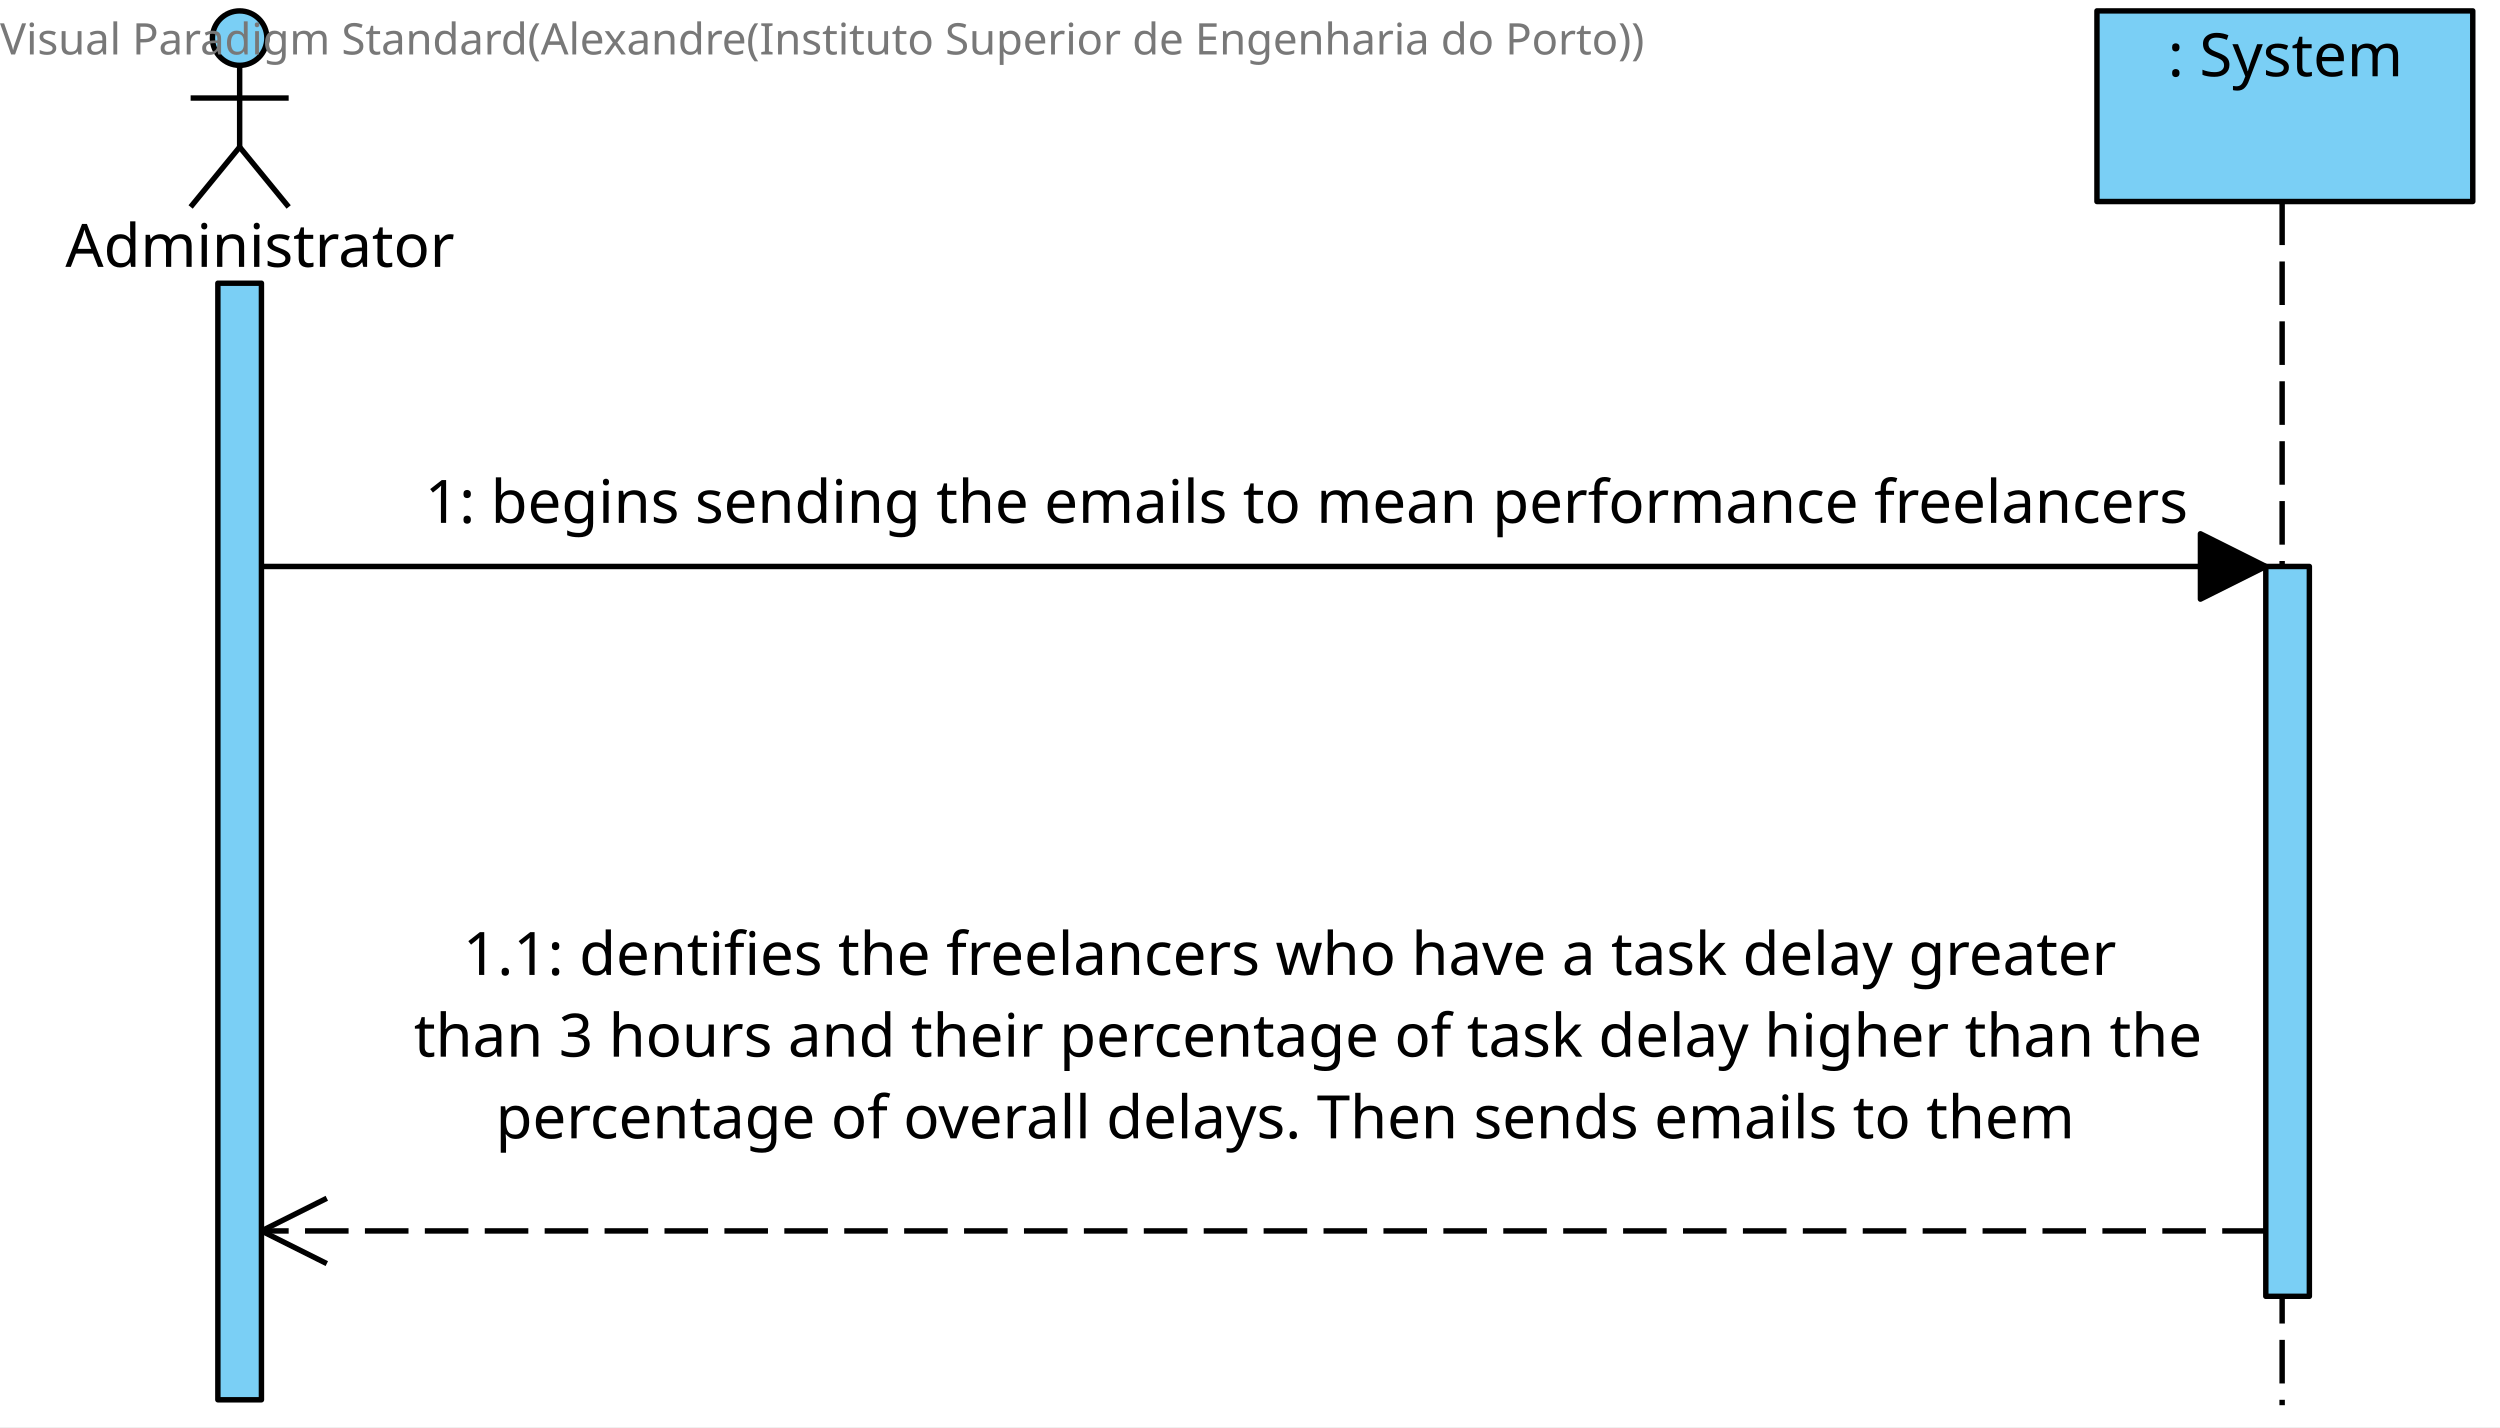
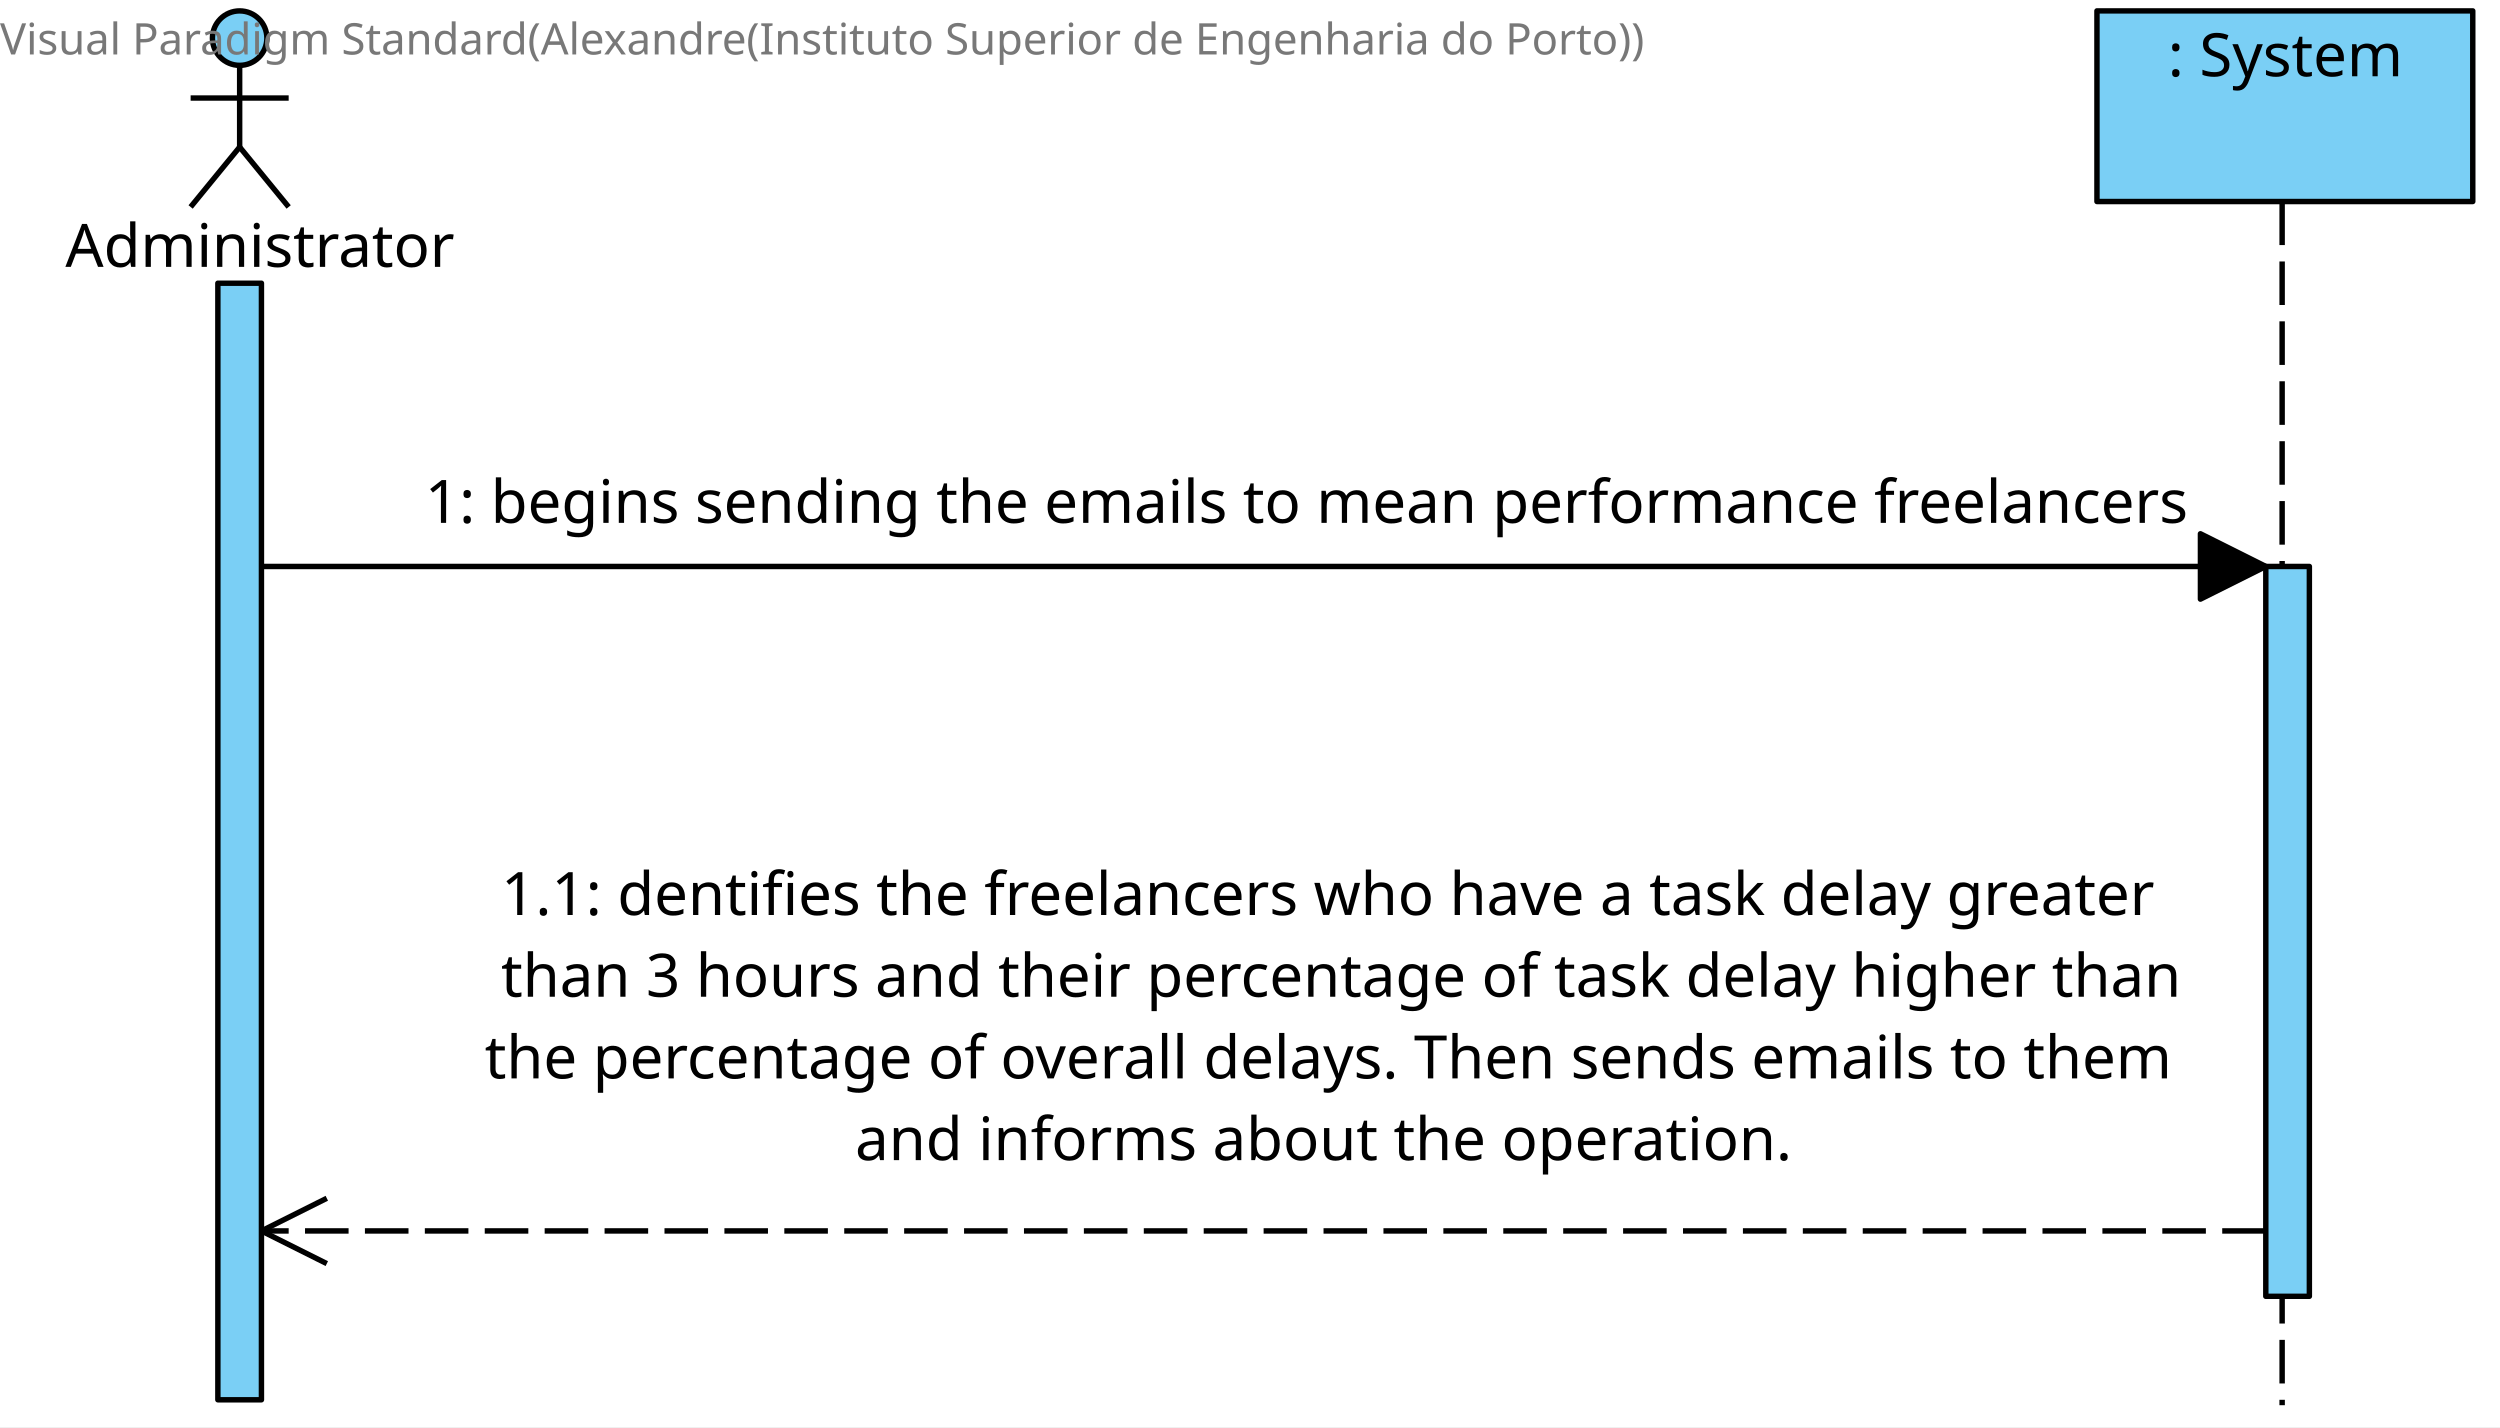
<svg xmlns="http://www.w3.org/2000/svg" fill-opacity="0" color-rendering="auto" color-interpolation="auto" text-rendering="auto" stroke="rgb(0,0,0)" stroke-linecap="square" width="459" stroke-miterlimit="10" shape-rendering="auto" stroke-opacity="0" fill="rgb(0,0,0)" stroke-dasharray="none" font-weight="normal" stroke-width="1" height="262" font-family="'Dialog'" font-style="normal" stroke-linejoin="miter" font-size="12px" stroke-dashoffset="0" image-rendering="auto">
  <defs id="genericDefs" />
  <g>
    <defs id="defs1">
      <clipPath clipPathUnits="userSpaceOnUse" id="clipPath1">
        <path d="M-7 -7 L77 -7 L77 267 L-7 267 L-7 -7 Z" />
      </clipPath>
      <clipPath clipPathUnits="userSpaceOnUse" id="clipPath2">
        <path d="M-7 -7 L81 -7 L81 267 L-7 267 L-7 -7 Z" />
      </clipPath>
      <clipPath clipPathUnits="userSpaceOnUse" id="clipPath3">
        <path d="M-7 -7 L19 -7 L19 145 L-7 145 L-7 -7 Z" />
      </clipPath>
      <clipPath clipPathUnits="userSpaceOnUse" id="clipPath4">
        <path d="M-85 -15 L170 -15 L170 30 L-85 30 L-85 -15 Z" />
      </clipPath>
      <clipPath clipPathUnits="userSpaceOnUse" id="clipPath5">
        <path d="M-70 -15 L140 -15 L140 30 L-70 30 L-70 -15 Z" />
      </clipPath>
      <clipPath clipPathUnits="userSpaceOnUse" id="clipPath6">
        <path d="M0 0 L472 0 L472 104 L0 104 L0 0 Z" />
      </clipPath>
      <clipPath clipPathUnits="userSpaceOnUse" id="clipPath7">
-         <path d="M395 30 L395 45 L70 45 L70 30 ZM0 0 L0 104 L472 104 L472 0 Z" />
+         <path d="M395 30 L395 45 L70 45 L70 30 ZM0 0 L0 104 L81 104 L81 102 L397 102 L397 104 L472 104 L472 0 Z" />
      </clipPath>
      <clipPath clipPathUnits="userSpaceOnUse" id="clipPath8">
-         <path d="M0 0 L0 104 L472 104 L472 0 L393 0 L393 41 L70 41 L70 0 Z" />
+         <path d="M0 0 L0 104 L472 104 L472 0 L397 0 L397 41 L81 41 L81 0 Z" />
      </clipPath>
      <clipPath clipPathUnits="userSpaceOnUse" id="clipPath9">
-         <path d="M-323 -55 L646 -55 L646 110 L-323 110 L-323 -55 Z" />
+         <path d="M-316 -61 L632 -61 L632 122 L-316 122 L-316 -61 Z" />
      </clipPath>
      <clipPath clipPathUnits="userSpaceOnUse" id="clipPath10">
        <path d="M-325 -15 L650 -15 L650 30 L-325 30 L-325 -15 Z" />
      </clipPath>
    </defs>
    <g fill="white" text-rendering="geometricPrecision" fill-opacity="1" stroke-opacity="1" stroke="white">
      <rect x="0" width="459" height="262" y="0" stroke="none" />
    </g>
    <g font-size="11px" transform="translate(11,2)" fill-opacity="1" fill="rgb(122,207,245)" text-rendering="geometricPrecision" image-rendering="optimizeQuality" font-family="sans-serif" stroke="rgb(122,207,245)" stroke-opacity="1">
      <circle r="5" clip-path="url(#clipPath1)" cx="33" cy="5" stroke="none" />
      <rect x="29" width="8" height="205" y="50" clip-path="url(#clipPath1)" stroke="none" />
    </g>
    <g stroke-linecap="butt" font-size="11px" transform="translate(11,2)" fill-opacity="1" fill="black" text-rendering="geometricPrecision" image-rendering="optimizeQuality" font-family="sans-serif" stroke-linejoin="round" stroke="black" stroke-opacity="1" stroke-miterlimit="0">
      <circle fill="none" r="5" clip-path="url(#clipPath1)" cx="33" cy="5" />
      <rect fill="none" x="29" width="8" height="205" y="50" clip-path="url(#clipPath1)" />
      <line y2="25" fill="none" x1="33" clip-path="url(#clipPath1)" x2="33" y1="10" />
      <line y2="36" fill="none" x1="33" clip-path="url(#clipPath1)" x2="24" y1="25" />
      <line y2="36" fill="none" x1="33" clip-path="url(#clipPath1)" x2="42" y1="25" />
      <line y2="16" fill="none" x1="24" clip-path="url(#clipPath1)" x2="42" y1="16" />
    </g>
    <g font-size="11px" transform="translate(385,2)" fill-opacity="1" fill="rgb(122,207,245)" text-rendering="geometricPrecision" image-rendering="optimizeQuality" font-family="sans-serif" stroke="rgb(122,207,245)" stroke-opacity="1">
      <rect x="0" width="69" height="35" y="0" clip-path="url(#clipPath2)" stroke="none" />
    </g>
    <g stroke-linecap="butt" font-size="11px" transform="translate(385,2)" fill-opacity="1" fill="black" text-rendering="geometricPrecision" image-rendering="optimizeQuality" font-family="sans-serif" stroke-linejoin="round" stroke="black" stroke-opacity="1" stroke-miterlimit="0">
      <rect fill="none" x="0" width="69" height="35" y="0" clip-path="url(#clipPath2)" />
      <line clip-path="url(#clipPath2)" fill="none" x1="34" x2="34" y1="35" y2="256" stroke-linejoin="bevel" stroke-dasharray="8,3" />
    </g>
    <g font-size="11px" transform="translate(416,104)" fill-opacity="1" fill="rgb(122,207,245)" text-rendering="geometricPrecision" image-rendering="optimizeQuality" font-family="sans-serif" stroke="rgb(122,207,245)" stroke-opacity="1">
      <rect x="0" width="8" height="134" y="0" clip-path="url(#clipPath3)" stroke="none" />
    </g>
    <g stroke-linecap="butt" font-size="11px" transform="translate(416,104)" fill-opacity="1" fill="black" text-rendering="geometricPrecision" image-rendering="optimizeQuality" font-family="sans-serif" stroke-linejoin="round" stroke="black" stroke-opacity="1" stroke-miterlimit="0">
      <rect fill="none" x="0" width="8" height="134" y="0" clip-path="url(#clipPath3)" />
    </g>
    <g font-size="11px" transform="translate(2,37)" fill-opacity="1" fill="black" text-rendering="geometricPrecision" image-rendering="optimizeQuality" font-family="sans-serif" stroke="black" stroke-opacity="1">
      <text x="10" xml:space="preserve" y="12" clip-path="url(#clipPath4)" stroke="none">Administrator</text>
    </g>
    <g font-size="11px" transform="translate(385,2)" fill-opacity="1" fill="black" text-rendering="geometricPrecision" image-rendering="optimizeQuality" font-family="sans-serif" stroke="black" stroke-opacity="1">
      <text x="13" xml:space="preserve" y="12" clip-path="url(#clipPath5)" stroke="none">: System</text>
    </g>
    <g stroke-linecap="butt" font-size="11px" transform="translate(-2,54)" fill-opacity="1" fill="black" text-rendering="geometricPrecision" image-rendering="optimizeQuality" font-family="sans-serif" stroke-linejoin="round" stroke="black" stroke-opacity="1">
      <line y2="50" fill="none" x1="50" clip-path="url(#clipPath7)" x2="418" y1="50" />
      <polygon points=" 418 50 406 44 406 56" clip-path="url(#clipPath7)" stroke="none" />
      <polygon fill="none" points=" 418 50 406 44 406 56" clip-path="url(#clipPath7)" />
    </g>
    <g fill-opacity="1" text-rendering="geometricPrecision" stroke="black" stroke-linecap="butt" transform="translate(-2,176)" stroke-miterlimit="0" stroke-opacity="1" fill="black" stroke-dasharray="8,3" font-family="sans-serif" stroke-linejoin="round" font-size="11px" image-rendering="optimizeQuality">
      <line y2="50" fill="none" x1="418" clip-path="url(#clipPath8)" x2="50" y1="50" />
      <line clip-path="url(#clipPath8)" fill="none" x1="50" x2="62" y1="50" y2="56" stroke-dasharray="none" stroke-miterlimit="10" />
      <line clip-path="url(#clipPath8)" fill="none" x1="50" x2="62" y1="50" y2="44" stroke-dasharray="none" stroke-miterlimit="10" />
    </g>
-     <g font-size="11px" transform="translate(68,162)" fill-opacity="1" fill="white" text-rendering="geometricPrecision" image-rendering="optimizeQuality" font-family="sans-serif" stroke="white" stroke-opacity="1">
-       <rect x="0" width="323" height="55" y="0" clip-path="url(#clipPath9)" stroke="none" />
-       <text fill="black" x="17" xml:space="preserve" y="17" clip-path="url(#clipPath9)" stroke="none">1.1: dentifies the freelancers who have a task delay greater</text>
-       <text fill="black" x="8" xml:space="preserve" y="32" clip-path="url(#clipPath9)" stroke="none">than 3 hours and their percentage of task delay higher than the</text>
-       <text fill="black" x="23" xml:space="preserve" y="47" clip-path="url(#clipPath9)" stroke="none">percentage of overall delays. Then sends emails to them</text>
+     <g font-size="11px" transform="translate(79,156)" fill-opacity="1" fill="white" text-rendering="geometricPrecision" image-rendering="optimizeQuality" font-family="sans-serif" stroke="white" stroke-opacity="1">
+       <rect x="0" width="316" height="61" y="0" clip-path="url(#clipPath9)" stroke="none" />
+       <text fill="black" x="13" xml:space="preserve" y="12" clip-path="url(#clipPath9)" stroke="none">1.1: dentifies the freelancers who have a task delay greater</text>
+       <text fill="black" x="13" xml:space="preserve" y="27" clip-path="url(#clipPath9)" stroke="none">than 3 hours and their percentage of task delay higher than</text>
+       <text fill="black" x="10" xml:space="preserve" y="42" clip-path="url(#clipPath9)" stroke="none">the percentage of overall delays. Then sends emails to them</text>
+       <text fill="black" x="78" xml:space="preserve" y="57" clip-path="url(#clipPath9)" stroke="none">and informs about the operation.</text>
    </g>
    <g font-size="11px" transform="translate(68,84)" fill-opacity="1" fill="white" text-rendering="geometricPrecision" image-rendering="optimizeQuality" font-family="sans-serif" stroke="white" stroke-opacity="1">
      <rect x="0" width="325" height="15" y="0" clip-path="url(#clipPath10)" stroke="none" />
      <text fill="black" x="10" xml:space="preserve" y="12" clip-path="url(#clipPath10)" stroke="none">1: begins sending the emails to mean performance freelancers</text>
    </g>
    <g font-size="8px" fill-opacity="1" fill="rgb(120,120,120)" text-rendering="geometricPrecision" image-rendering="optimizeQuality" stroke="rgb(120,120,120)" stroke-opacity="1">
      <text x="0" xml:space="preserve" y="10" stroke="none">Visual Paradigm Standard(Alexandre(Instituto Superior de Engenharia do Porto))</text>
    </g>
  </g>
</svg>
